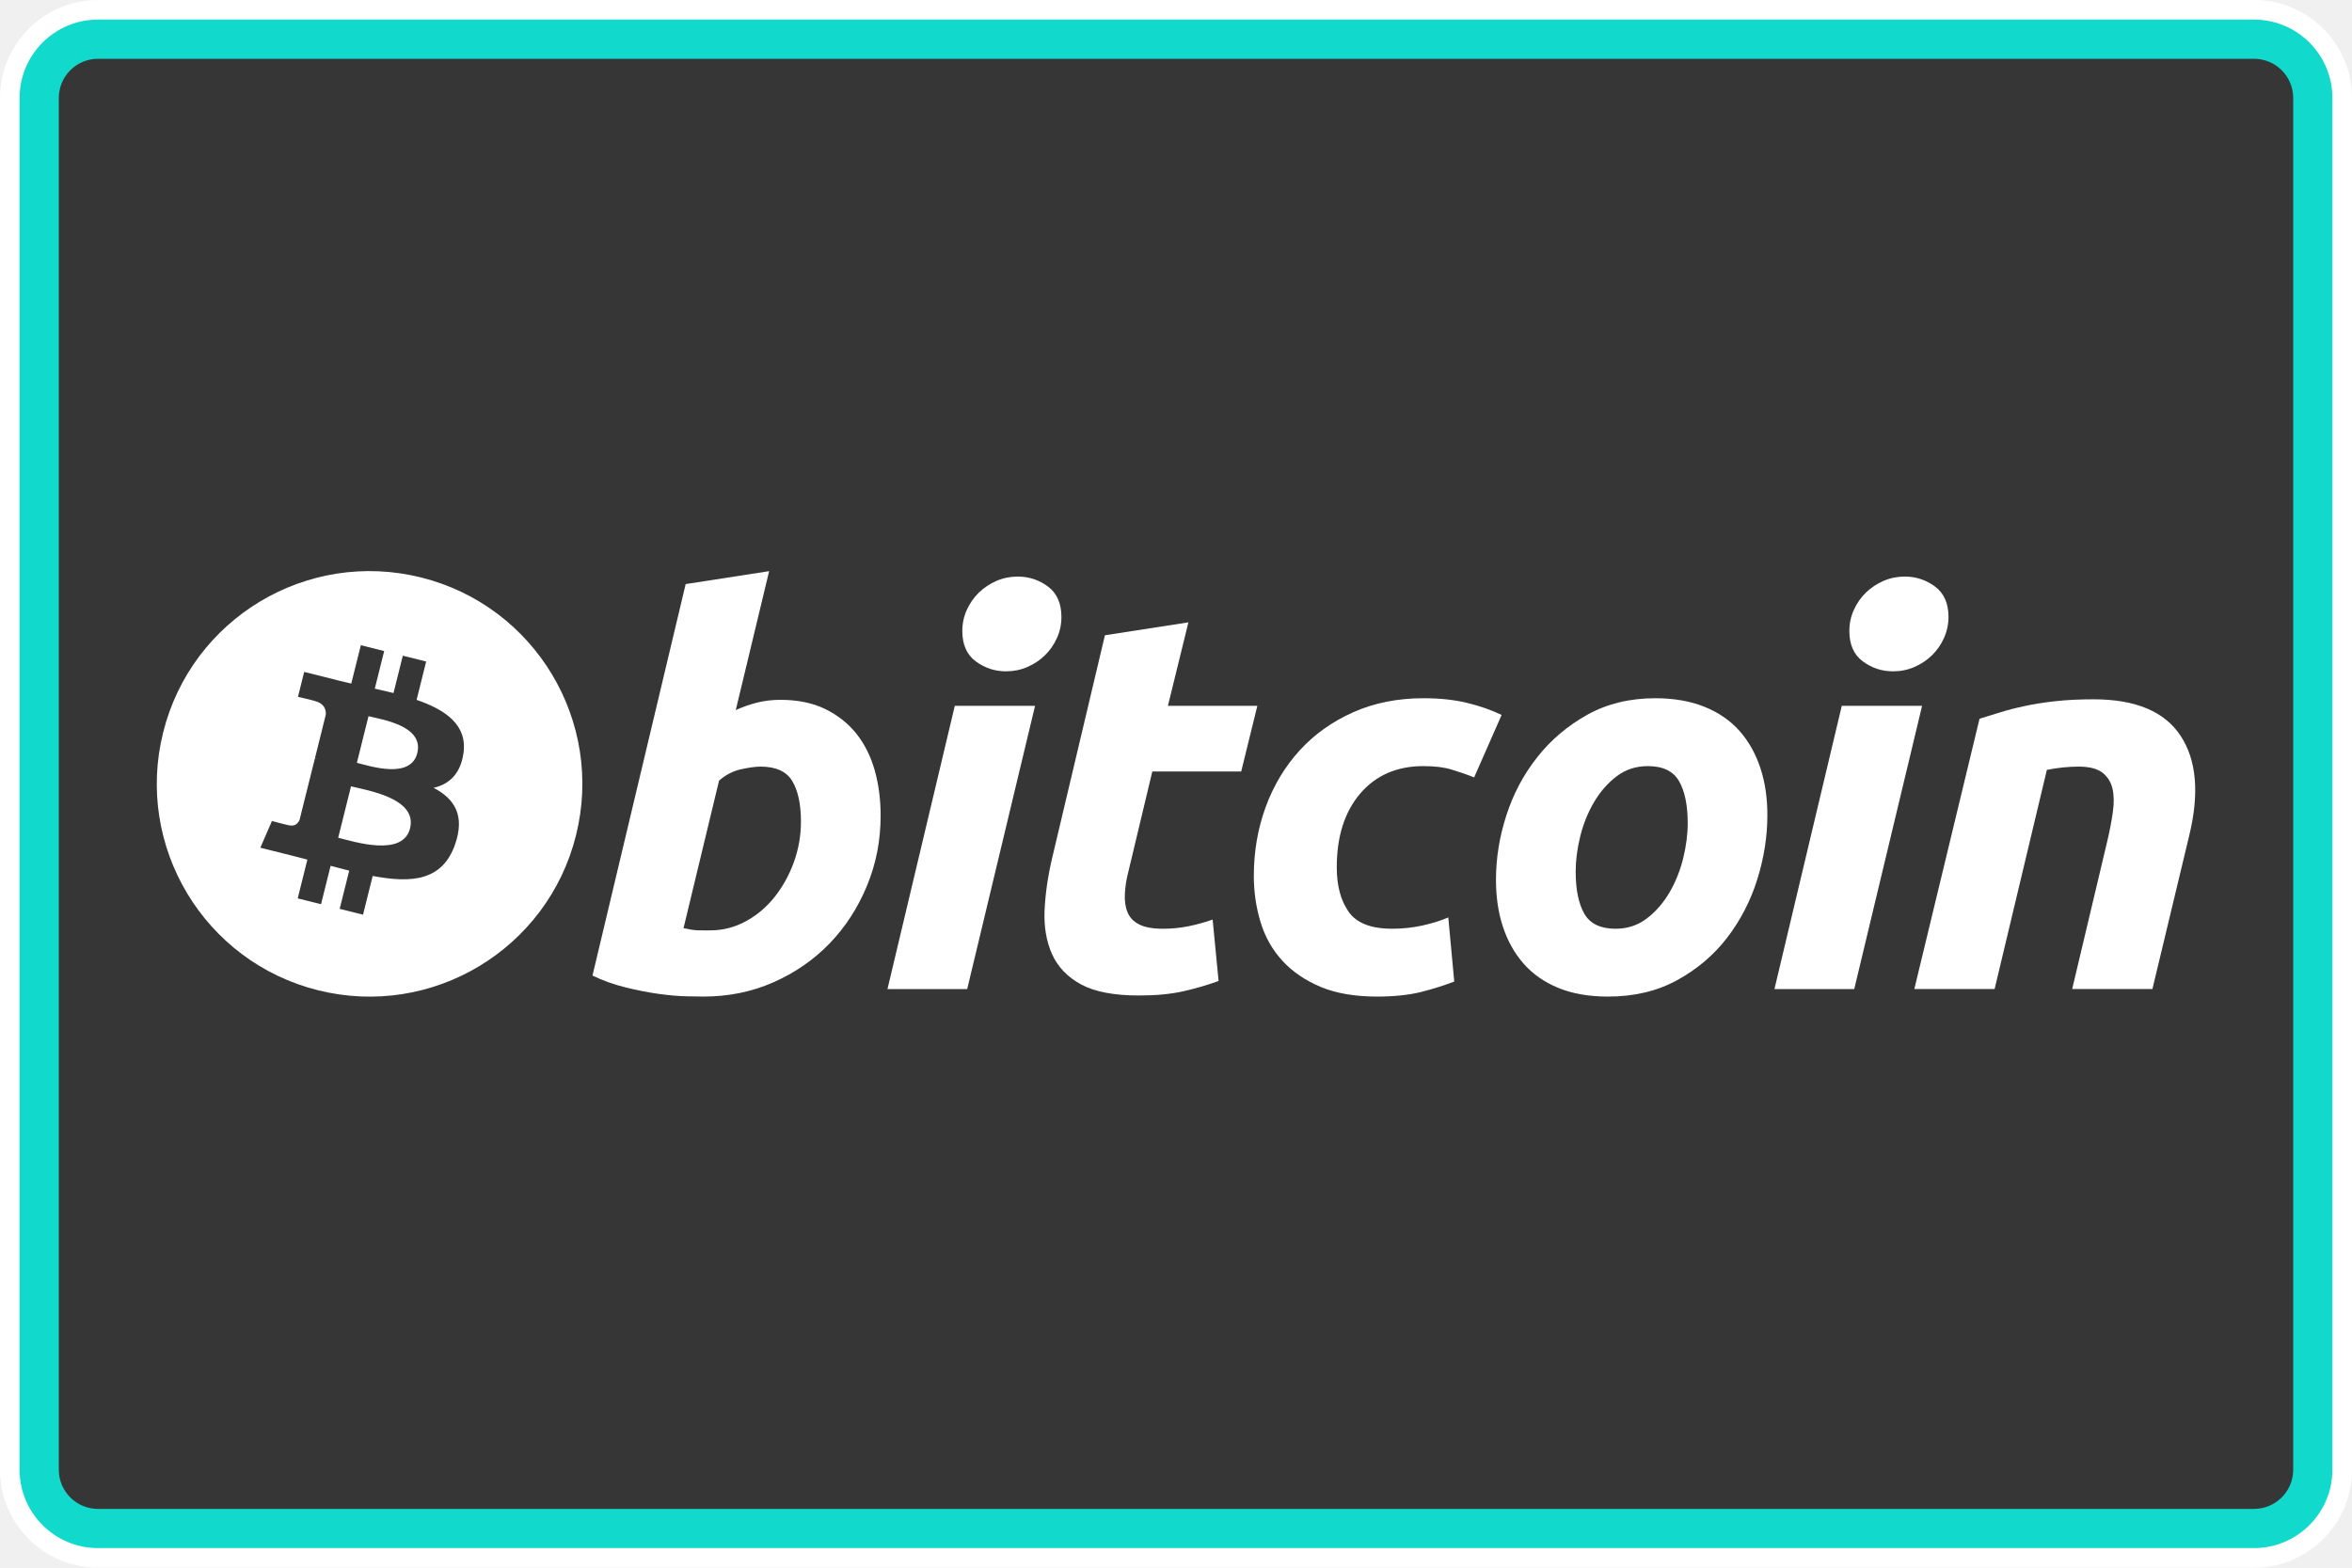
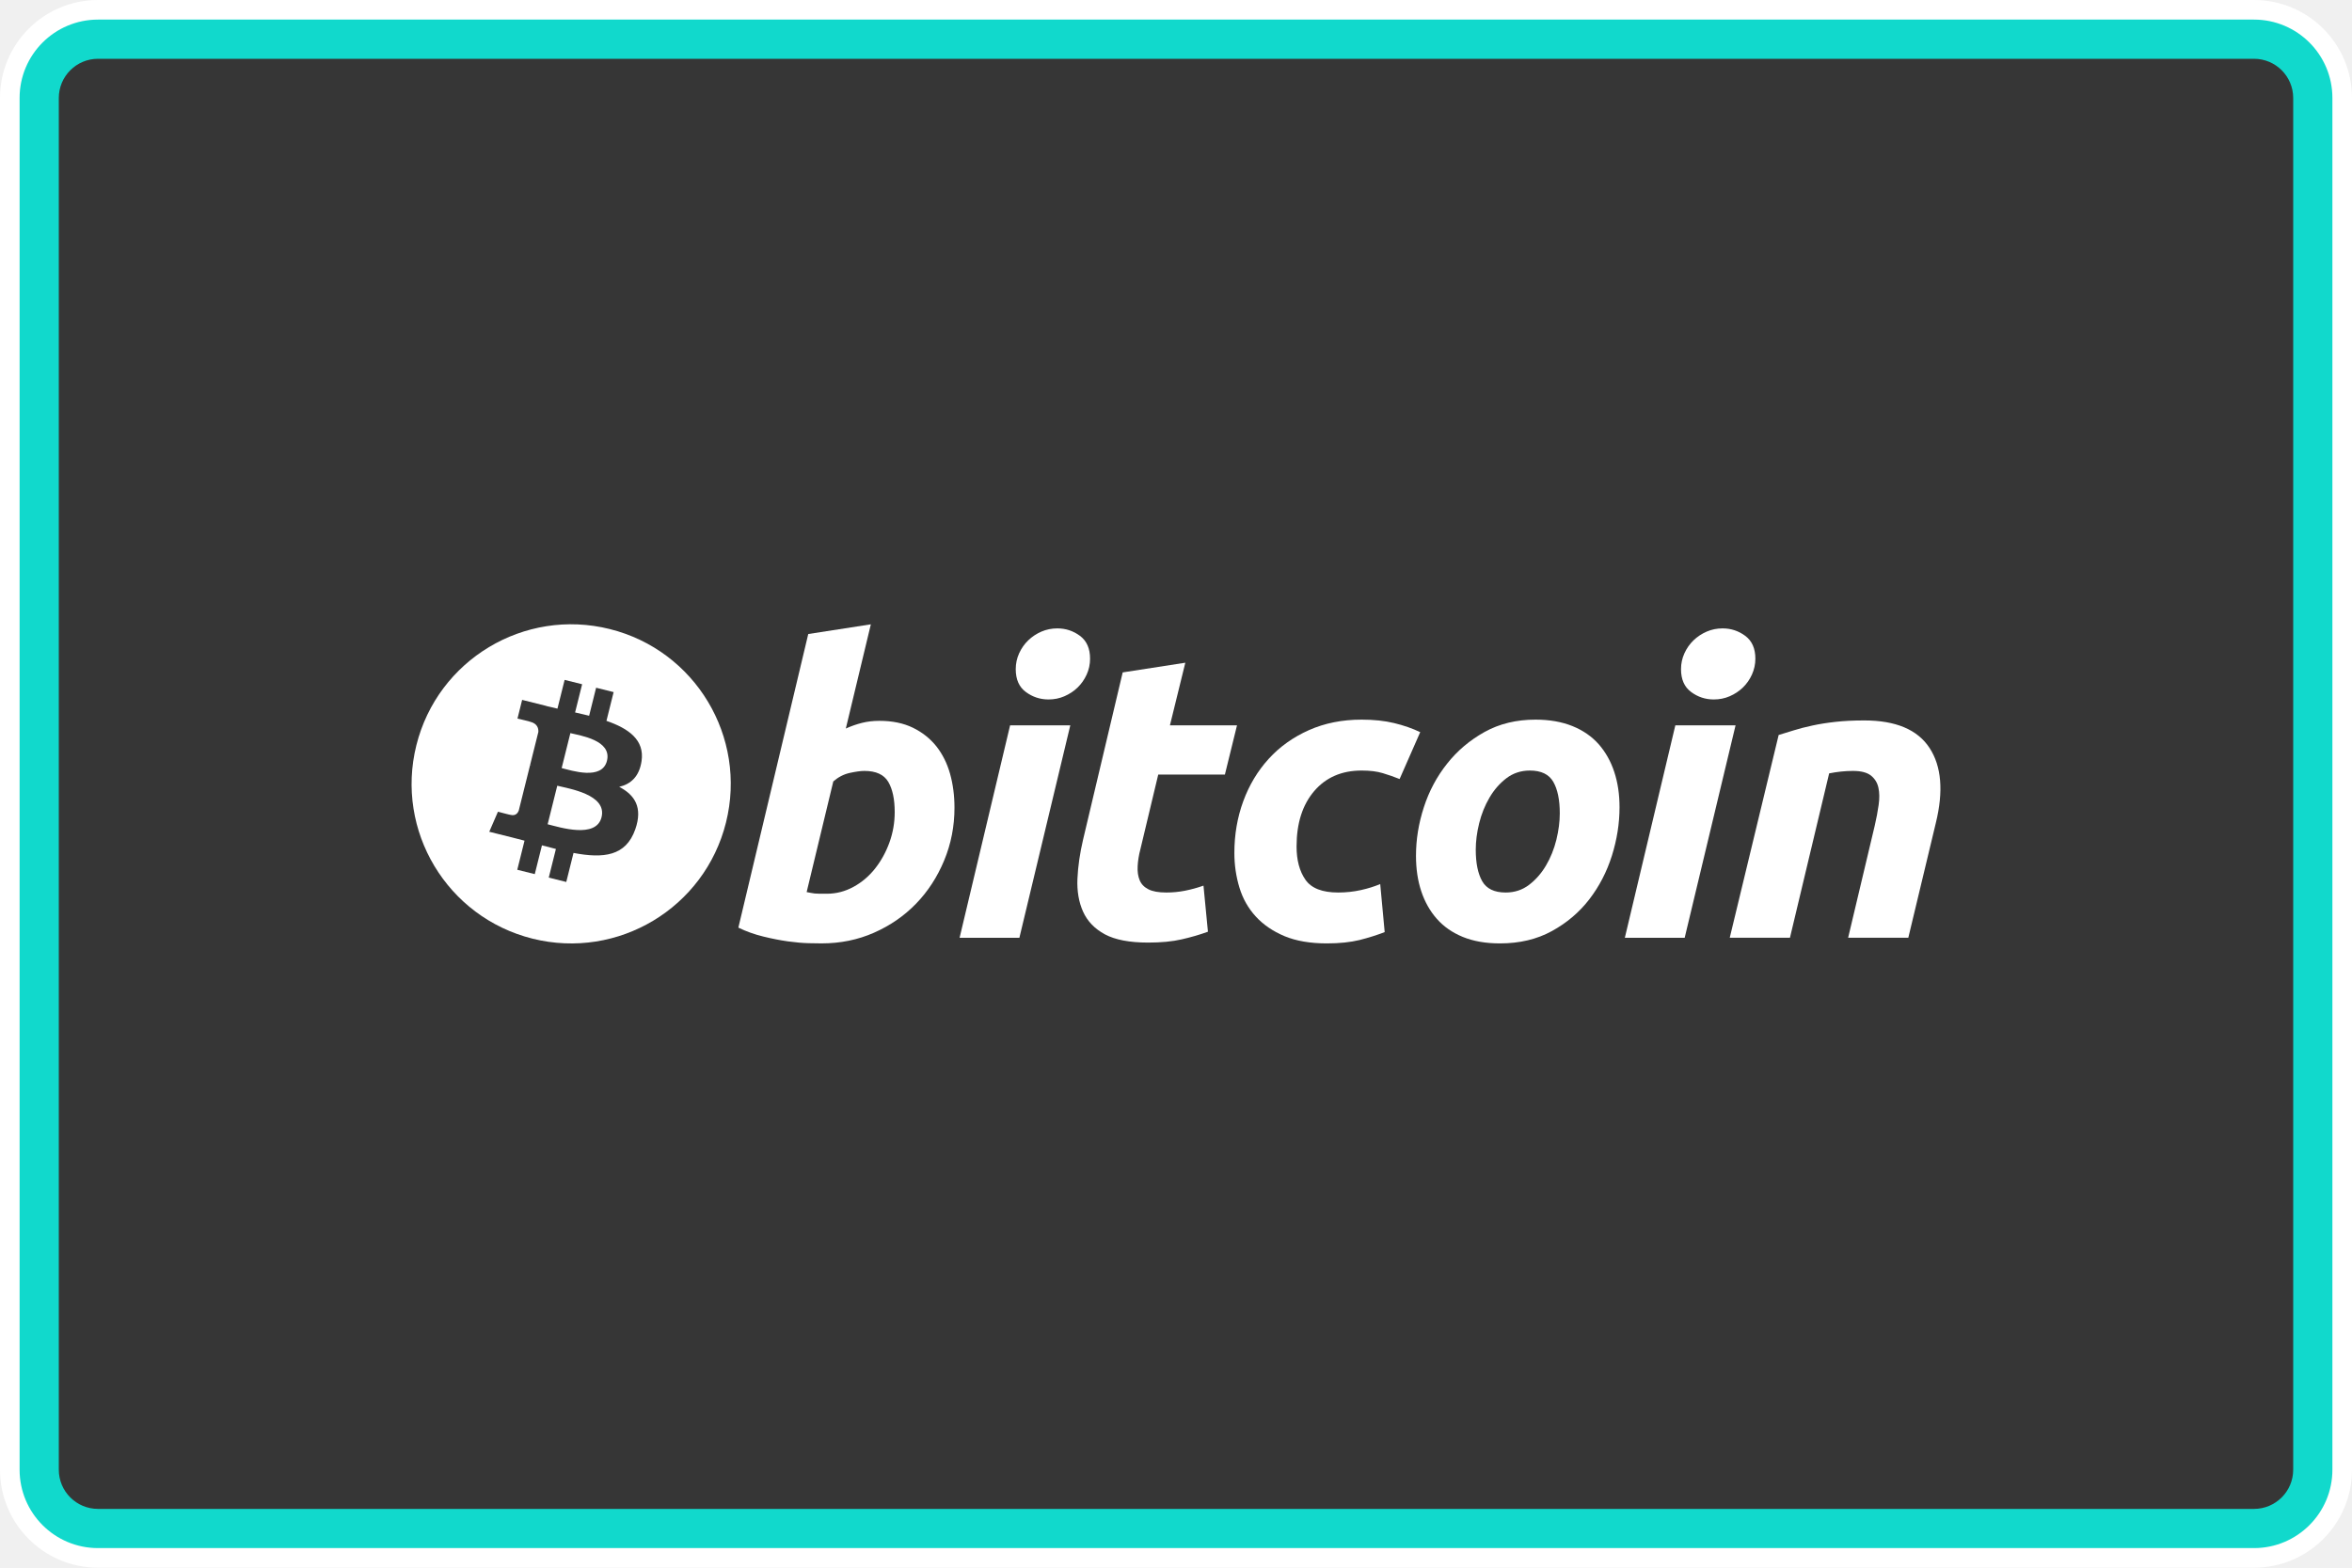
<svg xmlns="http://www.w3.org/2000/svg" width="120" height="80" viewBox="0 0 120 80" role="img" aria-labelledby="t-cryptocurrency">
  <rect width="120" height="80" rx="5" fill="#FFFFFF" />
  <rect x="1" y="1" width="118" height="78" rx="4" fill="#11D9CC" />
  <rect x="3" y="3" width="114" height="74" rx="2" fill="#363636" />
-   <svg fill="#FFFFFF" x="8" y="8" width="104" height="64" viewBox="0 0 306.5 64.001" preserveAspectRatio="xMidYMid meet">
+   <svg fill="#FFFFFF" x="21" y="19" width="78" height="42" viewBox="0 0 306.5 64.001" preserveAspectRatio="xMidYMid meet">
    <g transform="translate(-289.6074,-317.5047)">
      <path d="m352.64,357.25c-4.274,17.143-21.637,27.576-38.782,23.301-17.138-4.274-27.571-21.638-23.295-38.78,4.272-17.145,21.635-27.579,38.775-23.305,17.144,4.274,27.576,21.64,23.302,38.784z" fill="#FFFFFF" />
      <path d="m335.71,344.95c0.637-4.258-2.605-6.547-7.038-8.074l1.438-5.768-3.511-0.875-1.4,5.616c-0.923-0.23-1.871-0.447-2.813-0.662l1.41-5.653-3.509-0.875-1.439,5.766c-0.764-0.174-1.514-0.346-2.242-0.527l0.004-0.018-4.842-1.209-0.934,3.75s2.605,0.597,2.55,0.634c1.422,0.355,1.679,1.296,1.636,2.042l-1.638,6.571c0.098,0.025,0.225,0.061,0.365,0.117-0.117-0.029-0.242-0.061-0.371-0.092l-2.296,9.205c-0.174,0.432-0.615,1.08-1.609,0.834,0.035,0.051-2.552-0.637-2.552-0.637l-1.743,4.019,4.569,1.139c0.85,0.213,1.683,0.436,2.503,0.646l-1.453,5.834,3.507,0.875,1.439-5.772c0.958,0.26,1.888,0.5,2.798,0.726l-1.434,5.745,3.511,0.875,1.453-5.823c5.987,1.133,10.489,0.676,12.384-4.739,1.527-4.36-0.076-6.875-3.226-8.515,2.294-0.529,4.022-2.038,4.483-5.155zm-8.022,11.249c-1.085,4.36-8.426,2.003-10.806,1.412l1.928-7.729c2.38,0.594,10.012,1.77,8.878,6.317zm1.086-11.312c-0.99,3.966-7.1,1.951-9.082,1.457l1.748-7.01c1.982,0.494,8.365,1.416,7.334,5.553z" fill="#363636" />
      <path fill="#FFFFFF" d="m383.38,336.87c2.595,0,4.837,0.465,6.721,1.378,1.893,0.922,3.455,2.164,4.708,3.726,1.236,1.57,2.156,3.405,2.75,5.508,0.59,2.109,0.886,4.376,0.886,6.803,0,3.728-0.683,7.25-2.062,10.57-1.379,3.325-3.25,6.209-5.63,8.669-2.378,2.457-5.186,4.394-8.424,5.825-3.233,1.432-6.748,2.148-10.522,2.148-0.488,0-1.346-0.014-2.558-0.039s-2.605-0.15-4.165-0.361c-1.57-0.219-3.23-0.543-4.983-0.977-1.752-0.426-3.416-1.023-4.983-1.781l14.012-58.876,12.55-1.945-5.017,20.893c1.074-0.484,2.156-0.859,3.236-1.132,1.081-0.269,2.241-0.409,3.481-0.409zm-10.527,34.671c1.89,0,3.671-0.465,5.344-1.378,1.678-0.914,3.126-2.148,4.339-3.685,1.213-1.544,2.173-3.283,2.873-5.226s1.054-3.97,1.054-6.079c0-2.591-0.433-4.612-1.296-6.073-0.863-1.455-2.46-2.187-4.779-2.187-0.76,0-1.739,0.145-2.953,0.404-1.218,0.275-2.308,0.846-3.285,1.705l-5.342,22.188c0.322,0.057,0.607,0.111,0.85,0.162,0.238,0.055,0.501,0.094,0.763,0.121,0.277,0.031,0.594,0.047,0.977,0.047s0.862,0.001,1.455,0.001z" />
      <path fill="#FFFFFF" d="m411.46,380.37h-11.987l10.123-42.597h12.069l-10.205,42.597zm5.833-47.787c-1.673,0-3.19-0.498-4.536-1.496-1.357-0.992-2.029-2.519-2.029-4.577,0-1.132,0.23-2.194,0.686-3.196,0.463-1,1.068-1.861,1.826-2.593,0.757-0.726,1.634-1.306,2.63-1.743,1.002-0.43,2.068-0.645,3.204-0.645,1.672,0,3.181,0.498,4.532,1.496,1.346,1.003,2.023,2.53,2.023,4.577,0,1.136-0.229,2.202-0.689,3.202-0.457,1-1.062,1.861-1.82,2.593-0.751,0.727-1.636,1.305-2.63,1.738-1.003,0.437-2.065,0.644-3.197,0.644z" />
      <path fill="#FFFFFF" d="m432.17,327.16,12.555-1.945-3.083,12.556h13.446l-2.428,9.878h-13.365l-3.56,14.9c-0.328,1.242-0.514,2.402-0.566,3.48-0.059,1.083,0.078,2.013,0.402,2.796,0.322,0.785,0.901,1.39,1.741,1.818,0.836,0.435,2.033,0.654,3.603,0.654,1.293,0,2.553-0.123,3.771-0.367,1.211-0.24,2.438-0.574,3.68-1.011l0.894,9.236c-1.62,0.594-3.374,1.105-5.264,1.535-1.893,0.436-4.134,0.646-6.724,0.646-3.724,0-6.611-0.553-8.668-1.654-2.054-1.109-3.506-2.624-4.375-4.542-0.857-1.911-1.24-4.114-1.133-6.596,0.111-2.488,0.486-5.103,1.133-7.857l7.941-33.527z" />
      <path fill="#FFFFFF" d="m454.56,363.36c0-3.669,0.594-7.129,1.781-10.368,1.185-3.242,2.892-6.077,5.107-8.51,2.207-2.421,4.896-4.339,8.061-5.747,3.15-1.4,6.677-2.106,10.564-2.106,2.433,0,4.606,0.23,6.518,0.691,1.92,0.465,3.657,1.066,5.228,1.82l-4.134,9.4c-1.08-0.438-2.201-0.824-3.36-1.174-1.16-0.357-2.576-0.529-4.251-0.529-4.001,0-7.164,1.379-9.518,4.128-2.345,2.751-3.526,6.454-3.526,11.099,0,2.753,0.594,4.979,1.786,6.682,1.186,1.703,3.377,2.55,6.558,2.55,1.57,0,3.085-0.164,4.536-0.484,1.462-0.324,2.753-0.732,3.89-1.214l0.895,9.636c-1.516,0.588-3.188,1.119-5.022,1.584-1.838,0.449-4.026,0.682-6.563,0.682-3.349,0-6.184-0.49-8.503-1.455-2.32-0.98-4.237-2.281-5.747-3.929-1.518-1.652-2.608-3.581-3.282-5.795-0.674-2.212-1.018-4.536-1.018-6.961z" />
      <path fill="#FFFFFF" d="m507.81,381.5c-2.861,0-5.346-0.436-7.454-1.299-2.102-0.863-3.843-2.074-5.22-3.644-1.379-1.562-2.411-3.413-3.118-5.546-0.707-2.132-1.047-4.493-1.047-7.08,0-3.245,0.521-6.489,1.574-9.724,1.048-3.242,2.603-6.155,4.661-8.744,2.042-2.593,4.561-4.713,7.527-6.366,2.963-1.642,6.371-2.468,10.199-2.468,2.809,0,5.281,0.437,7.418,1.3,2.127,0.861,3.879,2.082,5.264,3.644,1.37,1.57,2.411,3.413,3.111,5.549,0.705,2.128,1.053,4.495,1.053,7.084,0,3.235-0.514,6.479-1.534,9.724-1.021,3.229-2.536,6.149-4.536,8.744-1.996,2.589-4.492,4.708-7.49,6.354-2.994,1.646-6.466,2.472-10.408,2.472zm5.991-34.662c-1.777,0-3.348,0.516-4.693,1.535-1.35,1.031-2.484,2.327-3.398,3.89-0.924,1.57-1.609,3.282-2.072,5.143-0.459,1.865-0.684,3.628-0.684,5.303,0,2.703,0.436,4.808,1.293,6.323,0.869,1.507,2.43,2.265,4.699,2.265,1.783,0,3.346-0.512,4.699-1.542,1.342-1.023,2.477-2.32,3.398-3.886,0.918-1.562,1.609-3.279,2.072-5.143,0.453-1.859,0.684-3.632,0.684-5.304,0-2.696-0.434-4.806-1.299-6.319-0.864-1.507-2.432-2.265-4.699-2.265z" />
      <path fill="#FFFFFF" d="m544.84,380.37h-11.997l10.123-42.597h12.075l-10.201,42.597zm5.824-47.787c-1.672,0-3.188-0.498-4.532-1.496-1.35-0.992-2.028-2.519-2.028-4.577,0-1.132,0.233-2.194,0.69-3.196,0.457-1,1.066-1.861,1.824-2.593,0.753-0.726,1.638-1.306,2.632-1.743,0.996-0.43,2.062-0.645,3.194-0.645,1.676,0,3.19,0.498,4.538,1.496,1.349,1.003,2.03,2.53,2.03,4.577,0,1.136-0.242,2.202-0.695,3.202s-1.062,1.861-1.817,2.593c-0.76,0.727-1.634,1.305-2.63,1.738-1.004,0.437-2.068,0.644-3.206,0.644z" />
      <path fill="#FFFFFF" d="m563.68,339.71c0.91-0.266,1.926-0.586,3.031-0.934,1.109-0.348,2.348-0.672,3.732-0.964,1.369-0.301,2.914-0.545,4.613-0.734,1.699-0.193,3.635-0.287,5.786-0.287,6.322,0,10.68,1.841,13.086,5.512,2.404,3.671,2.82,8.695,1.26,15.063l-5.514,23h-12.066l5.344-22.516c0.326-1.406,0.582-2.765,0.771-4.093,0.191-1.316,0.18-2.476-0.043-3.48-0.213-0.992-0.715-1.804-1.494-2.433-0.791-0.619-1.986-0.93-3.607-0.93-1.563,0-3.153,0.168-4.776,0.492l-7.857,32.959h-12.071l9.805-40.655z" />
    </g>
  </svg>
</svg>
